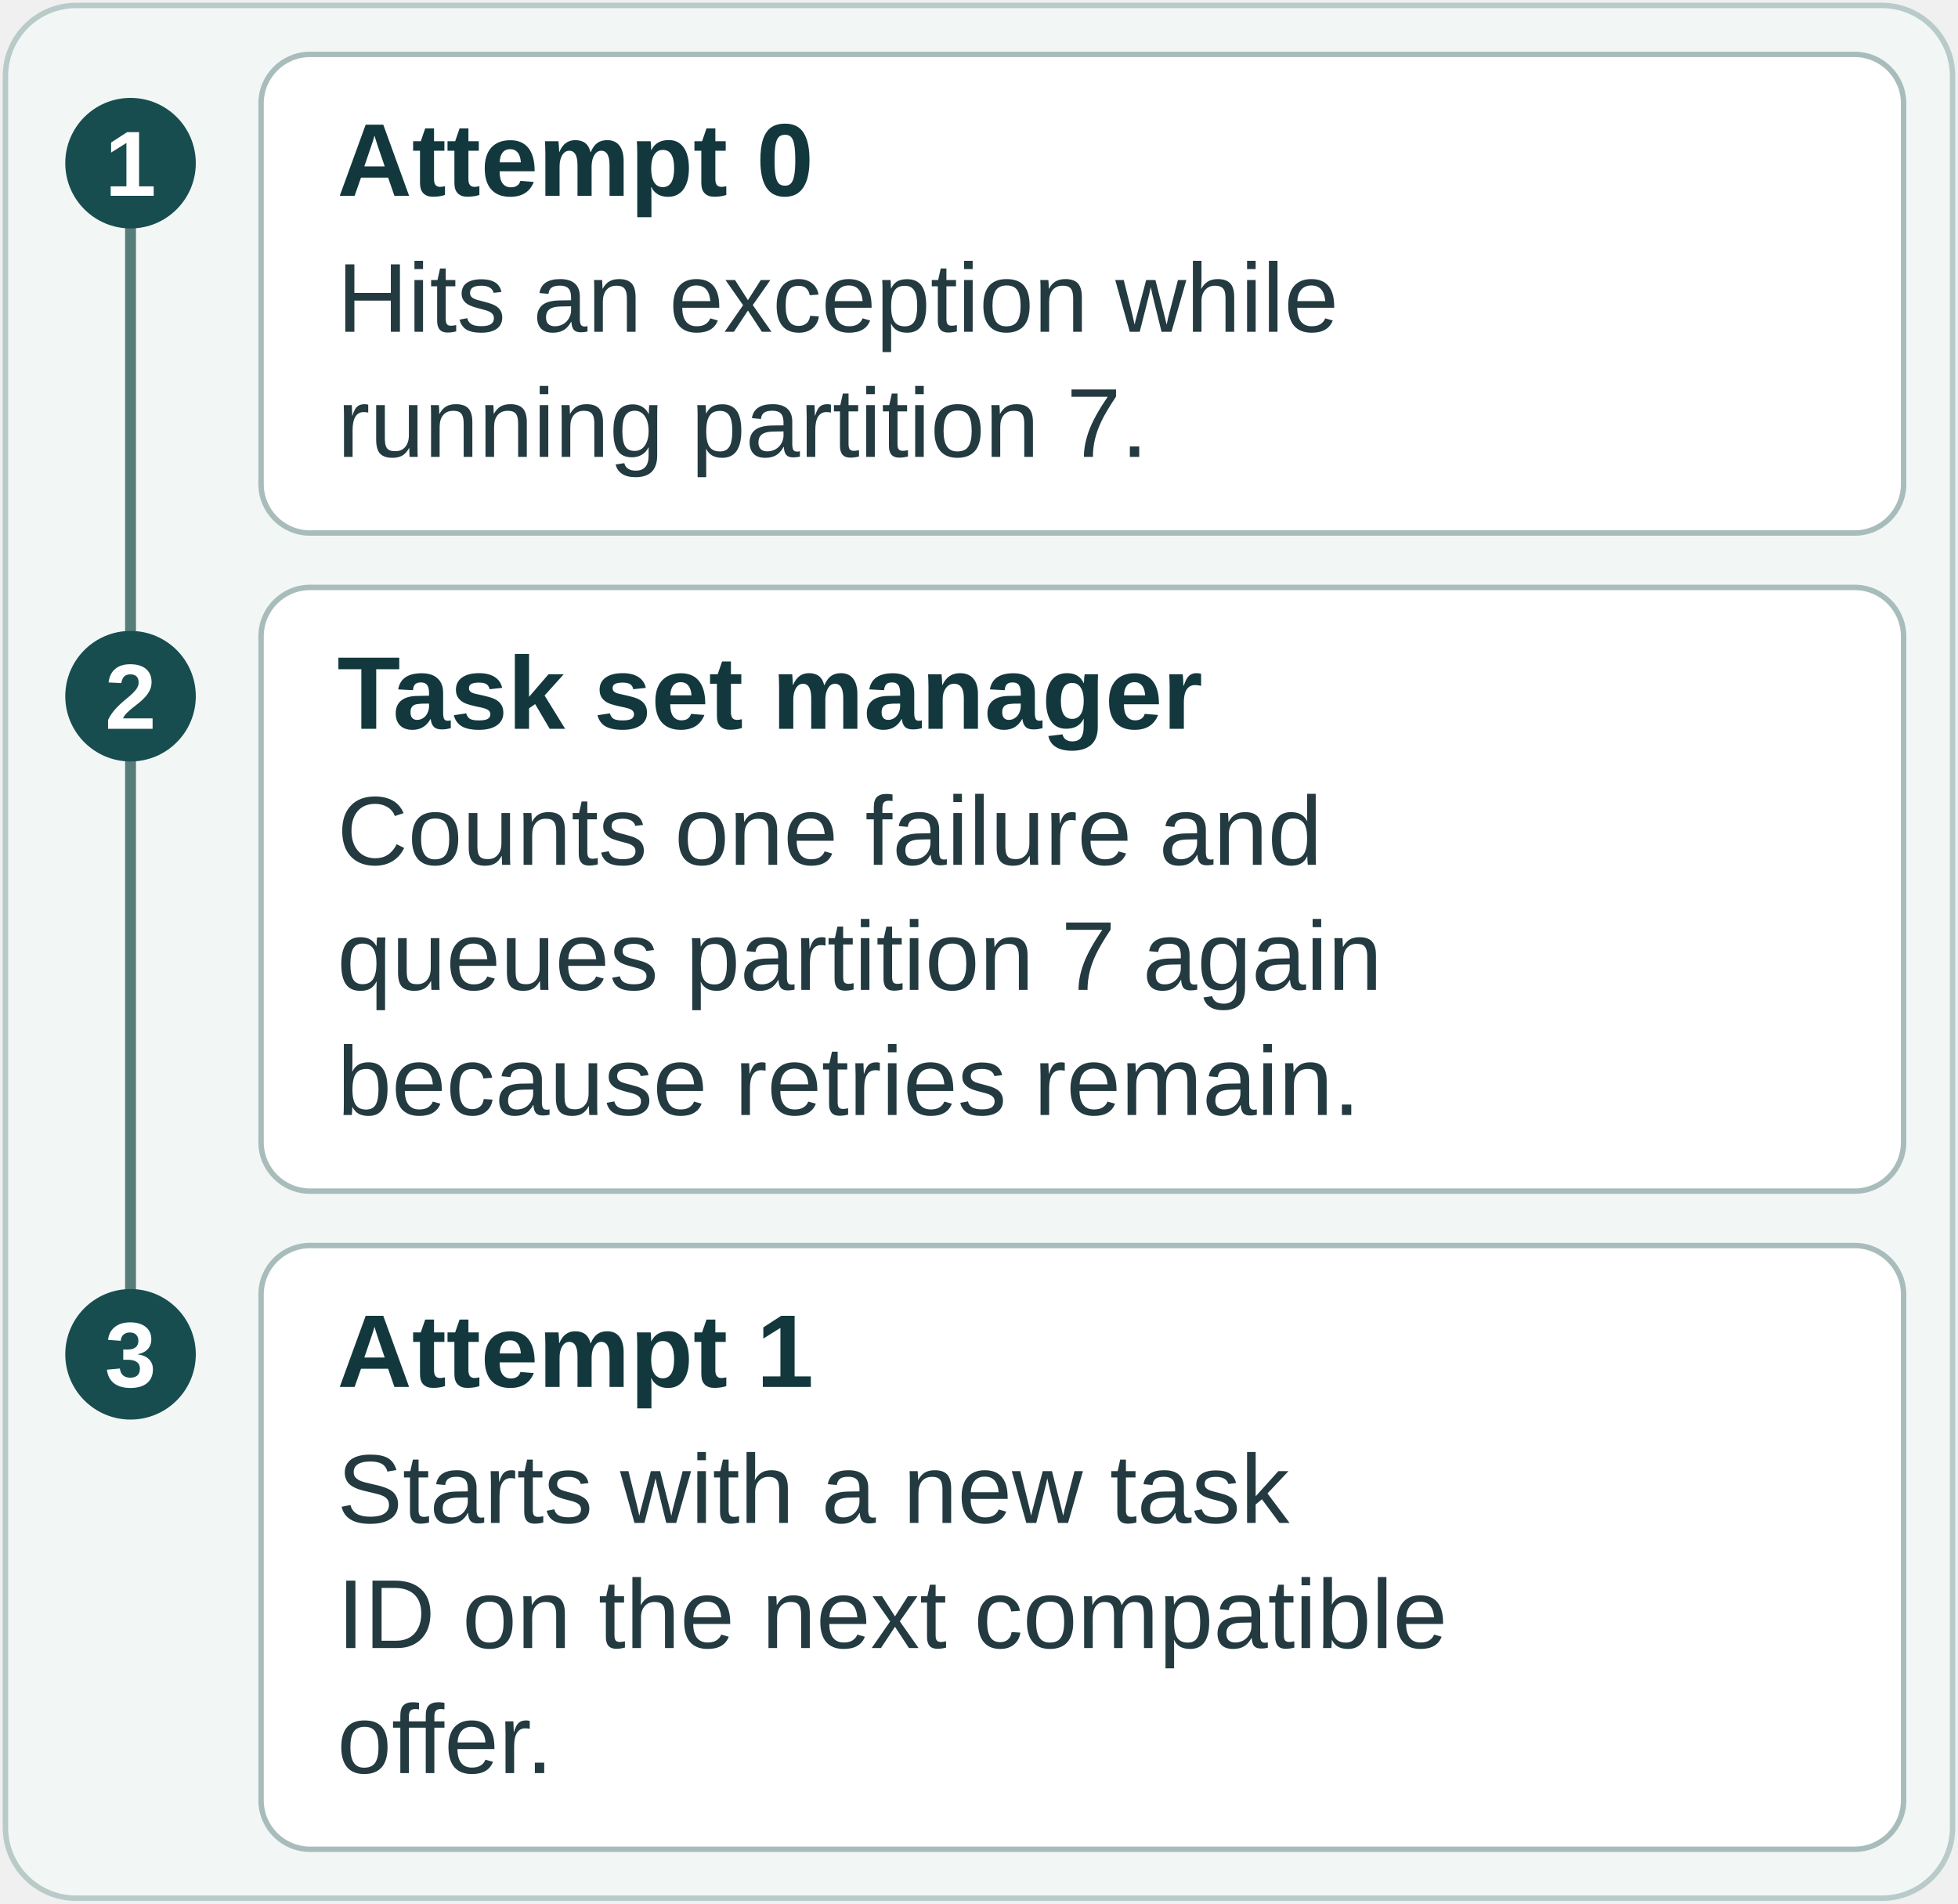
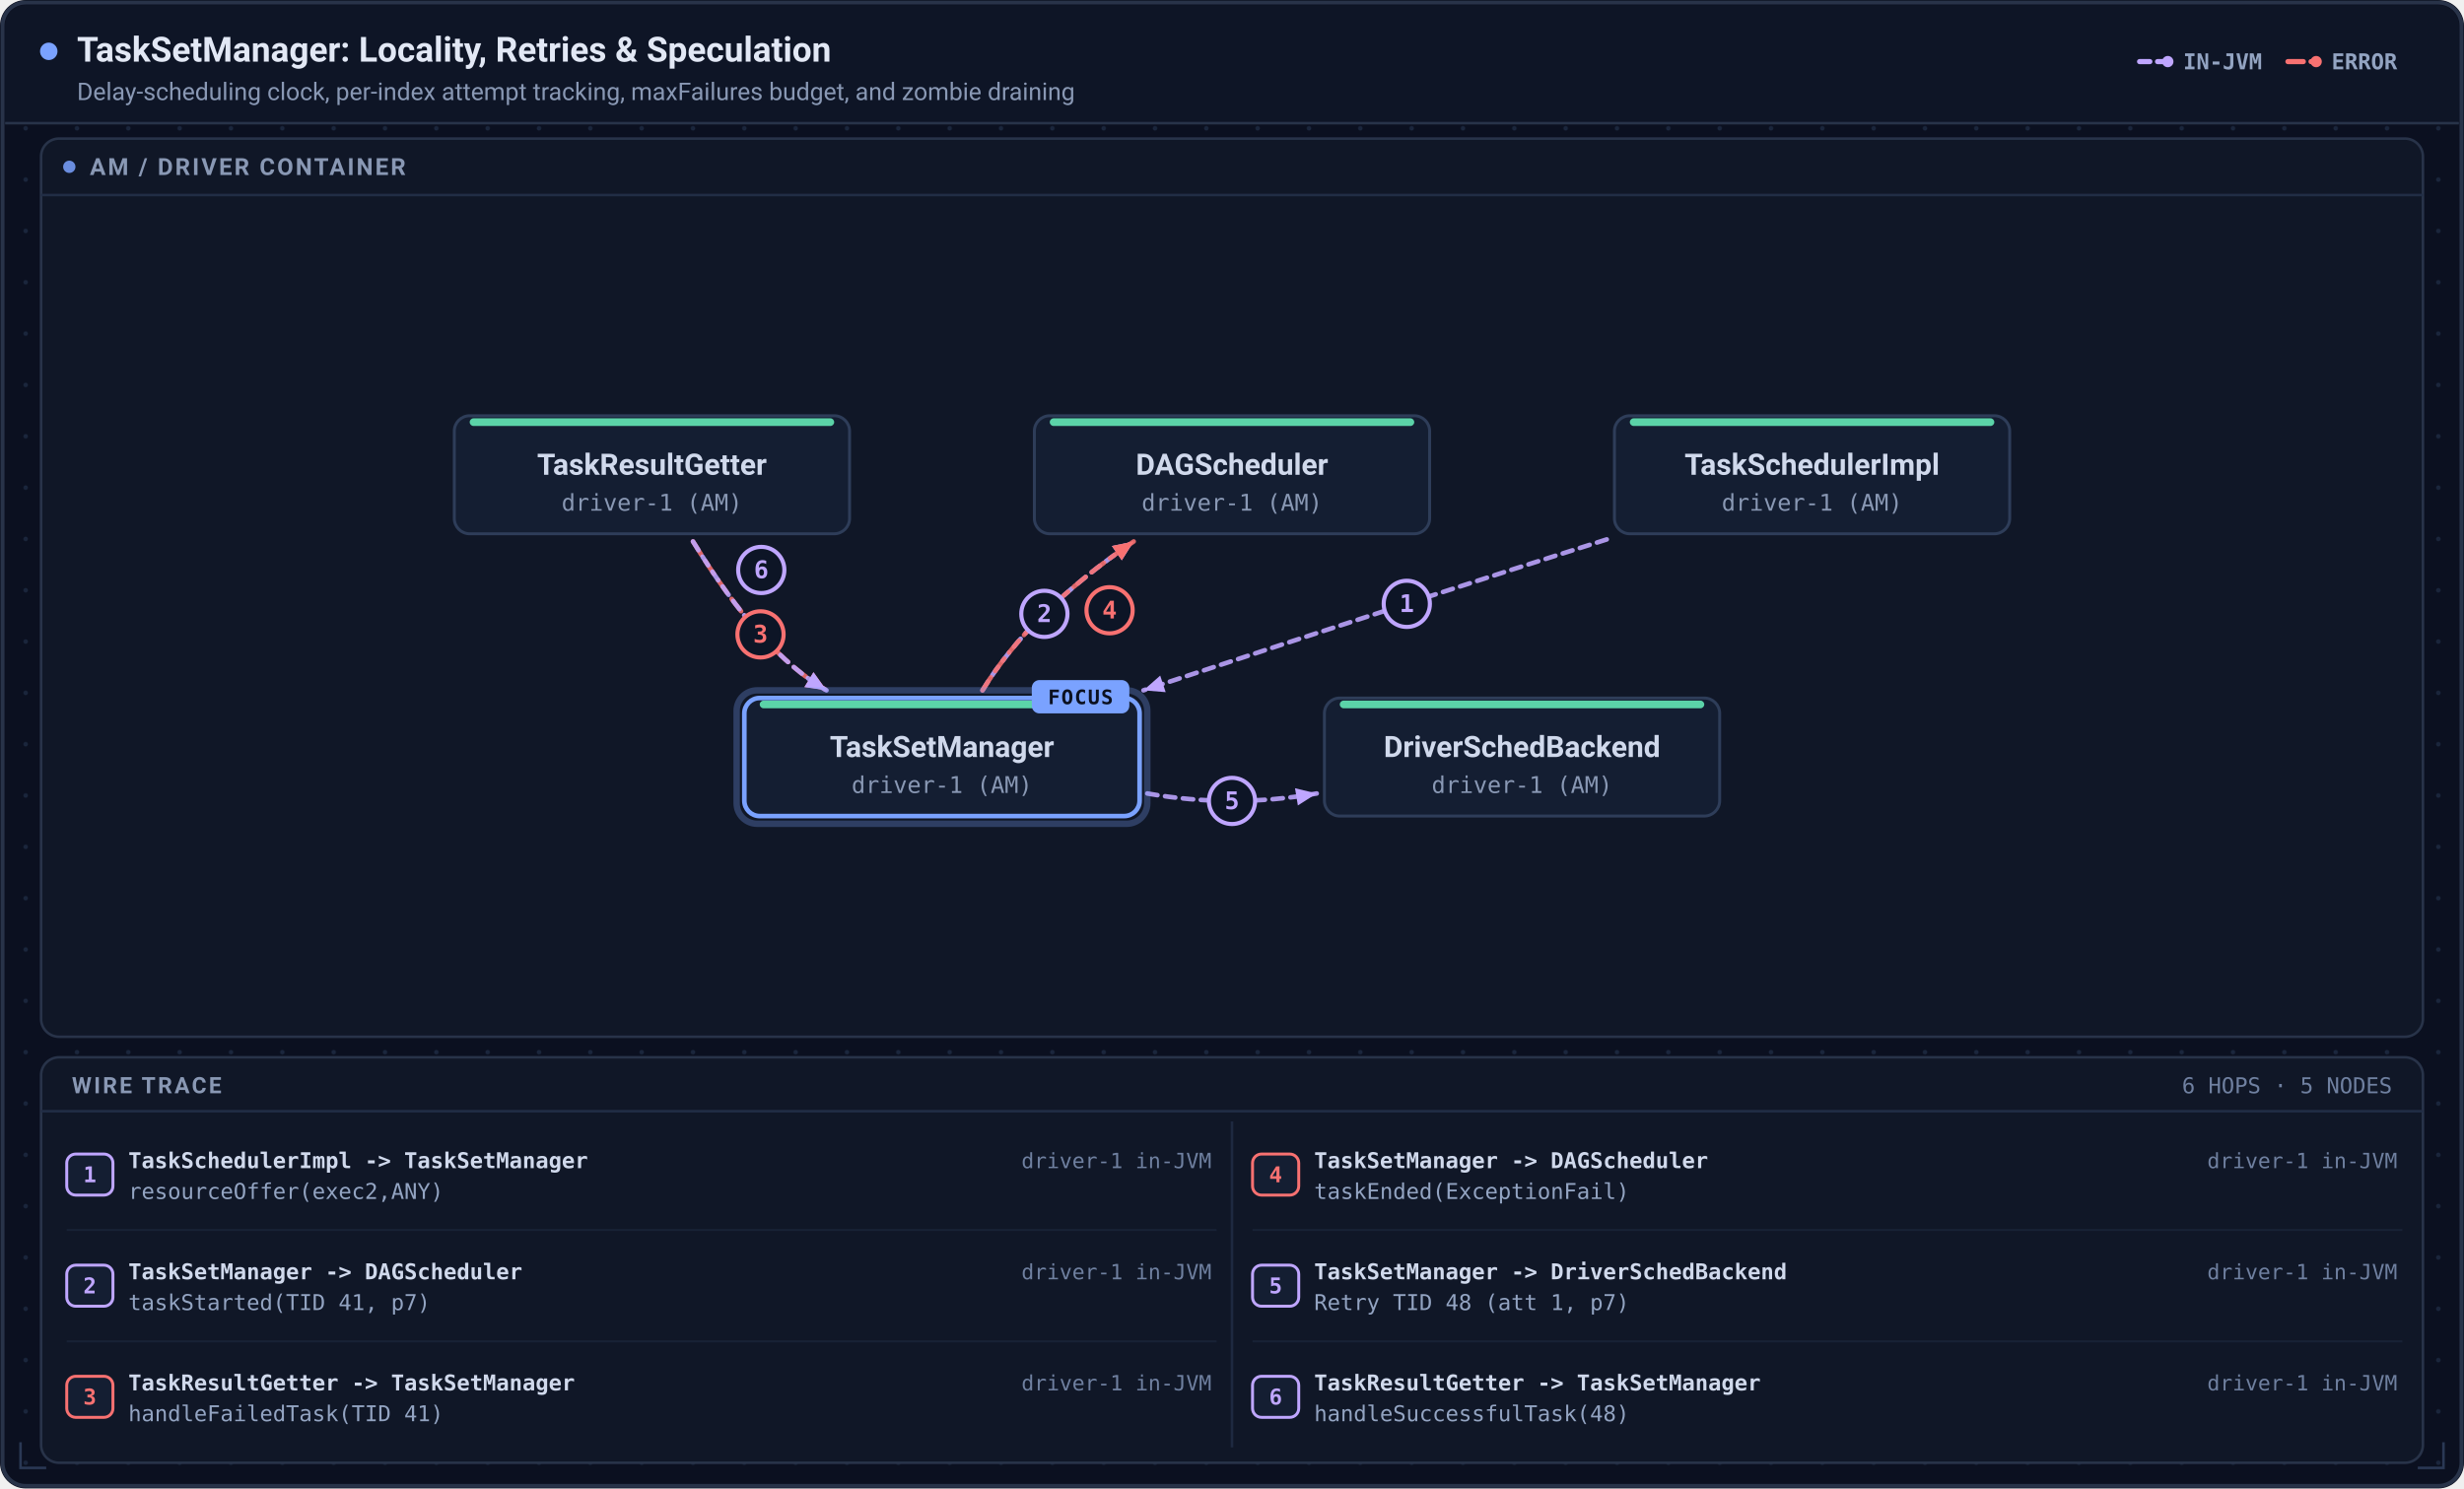
- <svg xmlns="http://www.w3.org/2000/svg" width="360" height="350" viewBox="0 0 360 350" role="img" aria-labelledby="flow-title" aria-describedby="flow-desc">
+ <svg xmlns="http://www.w3.org/2000/svg" width="960" height="580" viewBox="0 0 960 580" role="img" aria-labelledby="topo-title" aria-describedby="topo-desc">
+   <defs>
+     <pattern id="bp-grid" width="20" height="20" patternUnits="userSpaceOnUse">
+       <circle cx="10" cy="10" r="0.9" fill="#1a253b" />
+     </pattern>
+   </defs>
  <style>
- @keyframes handoff {
-   0%, 18% { transform: translateY(0); }
-   40%, 58% { transform: translateY(98px); }
-   82%, 100% { transform: translateY(219px); }
+ .f-sans { font-family: system-ui, -apple-system, 'Segoe UI', Roboto, Helvetica, Arial, sans-serif; }
+ .f-mono { font-family: ui-monospace, 'Cascadia Code', 'SFMono-Regular', Menlo, Consolas, monospace; }
+ @keyframes packet-travel {
+   0% { transform: translate(626px, 210.2px); color: #bfa6ff; opacity: 0; }
+   0.67% { transform: translate(626px, 210.2px); color: #bfa6ff; opacity: 1; }
+   5.17% { transform: translate(577.3px, 225.8px); color: #bfa6ff; opacity: 1; }
+   9.67% { transform: translate(515.9px, 245.8px); color: #bfa6ff; opacity: 1; }
+   14.17% { transform: translate(445.5px, 269px); color: #bfa6ff; opacity: 1; }
+   15.33% { transform: translate(445.5px, 269px); color: #bfa6ff; opacity: 0; }
+   16.00% { transform: translate(382.8px, 269px); color: #bfa6ff; opacity: 0; }
+   17.33% { transform: translate(382.8px, 269px); color: #bfa6ff; opacity: 1; }
+   21.83% { transform: translate(397.5px, 249.1px); color: #bfa6ff; opacity: 1; }
+   26.33% { transform: translate(417.5px, 229.4px); color: #bfa6ff; opacity: 1; }
+   30.83% { transform: translate(441.7px, 211px); color: #bfa6ff; opacity: 1; }
+   32.00% { transform: translate(441.7px, 211px); color: #bfa6ff; opacity: 0; }
+   32.67% { transform: translate(270px, 211px); color: #f87171; opacity: 0; }
+   34.00% { transform: translate(270px, 211px); color: #f87171; opacity: 1; }
+   38.50% { transform: translate(287.4px, 236.5px); color: #f87171; opacity: 1; }
+   43.00% { transform: translate(305.1px, 256.2px); color: #f87171; opacity: 1; }
+   47.50% { transform: translate(322px, 269px); color: #f87171; opacity: 1; }
+   48.67% { transform: translate(322px, 269px); color: #f87171; opacity: 0; }
+   49.33% { transform: translate(382.8px, 269px); color: #f87171; opacity: 0; }
+   50.67% { transform: translate(382.8px, 269px); color: #f87171; opacity: 1; }
+   55.17% { transform: translate(397.5px, 249.1px); color: #f87171; opacity: 1; }
+   59.67% { transform: translate(417.5px, 229.4px); color: #f87171; opacity: 1; }
+   64.17% { transform: translate(441.7px, 211px); color: #f87171; opacity: 1; }
+   65.33% { transform: translate(441.7px, 211px); color: #f87171; opacity: 0; }
+   66.00% { transform: translate(447px, 309.2px); color: #bfa6ff; opacity: 0; }
+   67.33% { transform: translate(447px, 309.2px); color: #bfa6ff; opacity: 1; }
+   71.83% { transform: translate(468.8px, 311.7px); color: #bfa6ff; opacity: 1; }
+   76.33% { transform: translate(491.2px, 311.7px); color: #bfa6ff; opacity: 1; }
+   80.83% { transform: translate(513px, 309.2px); color: #bfa6ff; opacity: 1; }
+   82.00% { transform: translate(513px, 309.2px); color: #bfa6ff; opacity: 0; }
+   82.67% { transform: translate(270px, 211px); color: #bfa6ff; opacity: 0; }
+   84.00% { transform: translate(270px, 211px); color: #bfa6ff; opacity: 1; }
+   88.50% { transform: translate(287.4px, 236.5px); color: #bfa6ff; opacity: 1; }
+   93.00% { transform: translate(305.1px, 256.2px); color: #bfa6ff; opacity: 1; }
+   97.50% { transform: translate(322px, 269px); color: #bfa6ff; opacity: 1; }
+   98.67% { transform: translate(322px, 269px); color: #bfa6ff; opacity: 0; }
+   100% { transform: translate(626px, 210.2px); color: #bfa6ff; opacity: 0; }
}
- @media (prefers-reduced-motion: no-preference) {
-   #focus { display: inline; animation: handoff 4.6s ease-in-out 1 both; }
+ #packet-orb {
+   opacity: 0;
+   animation: packet-travel 9s linear infinite;
}
- @media (prefers-reduced-motion: reduce) { #focus { display: none; animation: none; } }
+ @media (prefers-reduced-motion: reduce) {
+   #packet-orb { display: none; animation: none; }
+ }
</style>
-   <rect x="1" y="1" width="358" height="348" rx="13" fill="#f2f7f6" stroke="#b8cbc8" />
-   <path d="M24 30 V249" fill="none" stroke="#577d7b" stroke-width="2" />
-   <g font-family="Arial, Helvetica, sans-serif">
-     <rect x="48" y="10" width="302" height="88" rx="9" fill="#fff" stroke="#a8bdbb" />
-     <circle cx="24" cy="30" r="12" fill="#184d50" />
-     <text x="24" y="36" text-anchor="middle" font-size="17" font-weight="700" fill="#fff">1</text>
-     <text font-size="19" font-weight="700" fill="#12383d">
-       <tspan x="62" y="36">Attempt 0</tspan>
-     </text>
-     <text font-size="18" fill="#223a40">
-       <tspan x="62" y="61">Hits an exception while</tspan>
-       <tspan x="62" y="84">running partition 7.</tspan>
-     </text>
-     <rect x="48" y="108" width="302" height="111" rx="9" fill="#fff" stroke="#a8bdbb" />
-     <circle cx="24" cy="128" r="12" fill="#184d50" />
-     <text x="24" y="134" text-anchor="middle" font-size="17" font-weight="700" fill="#fff">2</text>
-     <text font-size="19" font-weight="700" fill="#12383d">
-       <tspan x="62" y="134">Task set manager</tspan>
-     </text>
-     <text font-size="18" fill="#223a40">
-       <tspan x="62" y="159">Counts one failure and</tspan>
-       <tspan x="62" y="182">queues partition 7 again</tspan>
-       <tspan x="62" y="205">because retries remain.</tspan>
-     </text>
-     <rect x="48" y="229" width="302" height="111" rx="9" fill="#fff" stroke="#a8bdbb" />
-     <circle cx="24" cy="249" r="12" fill="#184d50" />
-     <text x="24" y="255" text-anchor="middle" font-size="17" font-weight="700" fill="#fff">3</text>
-     <text font-size="19" font-weight="700" fill="#12383d">
-       <tspan x="62" y="255">Attempt 1</tspan>
-     </text>
-     <text font-size="18" fill="#223a40">
-       <tspan x="62" y="280">Starts with a new task</tspan>
-       <tspan x="62" y="303">ID on the next compatible</tspan>
-       <tspan x="62" y="326">offer.</tspan>
-     </text>
-   </g>
-   <g id="focus" display="none" aria-hidden="true">
-     <circle cx="24" cy="30" r="16" fill="none" stroke="#17484d" stroke-width="2" />
-     <path d="M40 25 l6 5 -6 5 z" fill="#17484d" />
+   <rect x="0" y="0" width="960" height="580" rx="10" fill="#0b1020" />
+   <rect x="1" y="1" width="958" height="578" rx="9" fill="url(#bp-grid)" />
+   <rect x="1" y="1" width="958" height="578" rx="9" fill="none" stroke="#283349" stroke-width="1.5" />
+   <g stroke="#344666" stroke-width="1" fill="none" opacity="0.75">
+     <path d="M 8 18 V 8 H 18" />
+     <path d="M 942 8 H 952 V 18" />
+     <path d="M 8 562 V 572 H 18" />
+     <path d="M 942 572 H 952 V 562" />
+   </g>
+   <g class="header-band">
+     <path d="M 10 2 H 950 A 8 8 0 0 1 958 10 V 48 H 2 V 10 A 8 8 0 0 1 10 2 Z" fill="#0e1526" />
+     <line x1="2" y1="48" x2="958" y2="48" stroke="#283349" stroke-width="1" />
+     <circle cx="19" cy="20" r="3.4" fill="#7aa2ff" />
+     <text class="f-sans" x="30" y="24" fill="#e2e8f5" font-size="13.5" font-weight="700">TaskSetManager: Locality, Retries &amp; Speculation</text>
+     <text class="f-sans" x="30" y="39" fill="#8998b4" font-size="9.5">Delay-scheduling clock, per-index attempt tracking, maxFailures budget, and zombie draining</text>
+     <g class="channel-legend">
+       <line x1="833.6" y1="24" x2="844.6" y2="24" stroke="#bfa6ff" stroke-width="2" stroke-dasharray="4 3" stroke-linecap="round" />
+       <circle cx="844.6" cy="24" r="2.2" fill="#bfa6ff" />
+       <text class="f-mono" x="850.6" y="27" fill="#93a4c2" font-size="8.5" font-weight="600">IN-JVM</text>
+       <line x1="891.4" y1="24" x2="902.4" y2="24" stroke="#f87171" stroke-width="2" stroke-dasharray="6 3" stroke-linecap="round" />
+       <circle cx="902.4" cy="24" r="2.2" fill="#f87171" />
+       <text class="f-mono" x="908.4" y="27" fill="#93a4c2" font-size="8.5" font-weight="600">ERROR</text>
+     </g>
+   </g>
+   <g class="topology-stage">
+     <g class="host-zone" data-zone="driver-jvm">
+       <rect x="16" y="54" width="928" height="350" rx="7" fill="#101727" stroke="#283349" stroke-width="1" />
+       <line x1="16" y1="76" x2="944" y2="76" stroke="#212d45" stroke-width="1" />
+       <circle cx="27" cy="65" r="2.4" fill="#7aa2ff" fill-opacity="0.85" />
+       <text class="f-sans" x="35" y="68.2" fill="#8998b4" font-size="9.2" font-weight="700" letter-spacing="0.09em">AM / DRIVER CONTAINER</text>
+     </g>
+     <g class="topo-edge" data-from="task-scheduler" data-to="task-set-manager">
+       <path d="M 626 210.2 Q 560.4 230.9 445.5 269" fill="none" stroke="#bfa6ff" stroke-width="1.8" stroke-opacity="0.88" stroke-dasharray="4 3" stroke-linecap="round" />
+       <polygon points="-8,-3.4 0,0 -8,3.4" fill="#bfa6ff" transform="translate(445.5, 269) rotate(161.7)" />
+     </g>
+     <g class="topo-edge" data-from="task-set-manager" data-to="dag-scheduler">
+       <path d="M 382.8 269 Q 401.5 238.3 441.7 211" fill="none" stroke="#bfa6ff" stroke-width="1.8" stroke-opacity="0.88" stroke-dasharray="4 3" stroke-linecap="round" />
+       <polygon points="-8,-3.4 0,0 -8,3.4" fill="#bfa6ff" transform="translate(441.7, 211) rotate(-34.7)" />
+     </g>
+     <g class="topo-edge" data-from="task-result-getter" data-to="task-set-manager">
+       <path d="M 270 211 Q 296.5 254.3 322 269" fill="none" stroke="#f87171" stroke-width="1.8" stroke-opacity="0.88" stroke-dasharray="6 3" stroke-linecap="round" />
+       <polygon points="-8,-3.4 0,0 -8,3.4" fill="#f87171" transform="translate(322, 269) rotate(31.4)" />
+     </g>
+     <g class="topo-edge" data-from="task-set-manager" data-to="dag-scheduler">
+       <path d="M 382.8 269 Q 401.5 238.3 441.7 211" fill="none" stroke="#f87171" stroke-width="1.8" stroke-opacity="0.88" stroke-dasharray="6 3" stroke-linecap="round" />
+       <polygon points="-8,-3.4 0,0 -8,3.4" fill="#f87171" transform="translate(441.7, 211) rotate(-34.7)" />
+     </g>
+     <g class="topo-edge" data-from="task-set-manager" data-to="driver-scheduler-backend">
+       <path d="M 447 309.2 Q 480 315 513 309.2" fill="none" stroke="#bfa6ff" stroke-width="1.8" stroke-opacity="0.88" stroke-dasharray="4 3" stroke-linecap="round" />
+       <polygon points="-8,-3.4 0,0 -8,3.4" fill="#bfa6ff" transform="translate(513, 309.2) rotate(-9.4)" />
+     </g>
+     <g class="topo-edge" data-from="task-result-getter" data-to="task-set-manager">
+       <path d="M 270 211 Q 296.5 254.3 322 269" fill="none" stroke="#bfa6ff" stroke-width="1.8" stroke-opacity="0.88" stroke-dasharray="4 3" stroke-linecap="round" />
+       <polygon points="-8,-3.4 0,0 -8,3.4" fill="#bfa6ff" transform="translate(322, 269) rotate(31.4)" />
+     </g>
+     <g class="topo-node" data-id="task-result-getter">
+       <rect x="177" y="162" width="154" height="46" rx="6" fill="#141e32" stroke="#2e3d59" stroke-width="1.15" />
+       <rect x="183" y="163" width="142" height="3" rx="1.5" fill="#5bd3a8" />
+       <text class="f-sans" x="254" y="185" text-anchor="middle" fill="#d0d9ec" font-size="11.5" font-weight="700">TaskResultGetter</text>
+       <text class="f-mono" x="254" y="199" text-anchor="middle" fill="#8998b4" font-size="9">driver-1 (AM)</text>
+     </g>
+     <g class="topo-node" data-id="dag-scheduler">
+       <rect x="403" y="162" width="154" height="46" rx="6" fill="#141e32" stroke="#2e3d59" stroke-width="1.15" />
+       <rect x="409" y="163" width="142" height="3" rx="1.5" fill="#5bd3a8" />
+       <text class="f-sans" x="480" y="185" text-anchor="middle" fill="#d0d9ec" font-size="11.5" font-weight="700">DAGScheduler</text>
+       <text class="f-mono" x="480" y="199" text-anchor="middle" fill="#8998b4" font-size="9">driver-1 (AM)</text>
+     </g>
+     <g class="topo-node" data-id="task-scheduler">
+       <rect x="629" y="162" width="154" height="46" rx="6" fill="#141e32" stroke="#2e3d59" stroke-width="1.15" />
+       <rect x="635" y="163" width="142" height="3" rx="1.5" fill="#5bd3a8" />
+       <text class="f-sans" x="706" y="185" text-anchor="middle" fill="#d0d9ec" font-size="11.5" font-weight="700">TaskSchedulerImpl</text>
+       <text class="f-mono" x="706" y="199" text-anchor="middle" fill="#8998b4" font-size="9">driver-1 (AM)</text>
+     </g>
+     <g class="topo-node" data-id="task-set-manager">
+       <rect x="287" y="269" width="160" height="52" rx="8" fill="none" stroke="#7aa2ff" stroke-opacity="0.28" stroke-width="2.5" />
+       <rect x="290" y="272" width="154" height="46" rx="6" fill="#141e32" stroke="#7aa2ff" stroke-width="1.8" />
+       <rect x="296" y="273" width="142" height="3" rx="1.5" fill="#5bd3a8" />
+       <text class="f-sans" x="367" y="295" text-anchor="middle" fill="#d0d9ec" font-size="11.5" font-weight="700">TaskSetManager</text>
+       <text class="f-mono" x="367" y="309" text-anchor="middle" fill="#8998b4" font-size="9">driver-1 (AM)</text>
+       <g transform="translate(402, 265)">
+         <rect x="0" y="0" width="38" height="13" rx="3" fill="#7aa2ff" />
+         <text class="f-mono" x="19" y="9.4" text-anchor="middle" fill="#0b1020" font-size="7.8" font-weight="700" letter-spacing="0.06em">FOCUS</text>
+       </g>
+     </g>
+     <g class="topo-node" data-id="driver-scheduler-backend">
+       <rect x="516" y="272" width="154" height="46" rx="6" fill="#141e32" stroke="#2e3d59" stroke-width="1.15" />
+       <rect x="522" y="273" width="142" height="3" rx="1.5" fill="#5bd3a8" />
+       <text class="f-sans" x="593" y="295" text-anchor="middle" fill="#d0d9ec" font-size="11.5" font-weight="700">DriverSchedBackend</text>
+       <text class="f-mono" x="593" y="309" text-anchor="middle" fill="#8998b4" font-size="9">driver-1 (AM)</text>
+     </g>
+     <g class="hop-badge" data-hop="1">
+       <circle cx="548.1" cy="235.3" r="9" fill="#0d1526" stroke="#bfa6ff" stroke-width="1.6" />
+       <text class="f-mono" x="548.1" y="238.5" text-anchor="middle" fill="#bfa6ff" font-size="9.5" font-weight="700">1</text>
+     </g>
+     <g class="hop-badge" data-hop="2">
+       <circle cx="406.9" cy="239.2" r="9" fill="#0d1526" stroke="#bfa6ff" stroke-width="1.6" />
+       <text class="f-mono" x="406.9" y="242.4" text-anchor="middle" fill="#bfa6ff" font-size="9.5" font-weight="700">2</text>
+     </g>
+     <g class="hop-badge" data-hop="3">
+       <circle cx="296.3" cy="247.2" r="9" fill="#0d1526" stroke="#f87171" stroke-width="1.6" />
+       <text class="f-mono" x="296.3" y="250.4" text-anchor="middle" fill="#f87171" font-size="9.5" font-weight="700">3</text>
+     </g>
+     <g class="hop-badge" data-hop="4">
+       <circle cx="432.3" cy="237.8" r="9" fill="#0d1526" stroke="#f87171" stroke-width="1.6" />
+       <text class="f-mono" x="432.3" y="241" text-anchor="middle" fill="#f87171" font-size="9.5" font-weight="700">4</text>
+     </g>
+     <g class="hop-badge" data-hop="5">
+       <circle cx="480" cy="312.1" r="9" fill="#0d1526" stroke="#bfa6ff" stroke-width="1.6" />
+       <text class="f-mono" x="480" y="315.3" text-anchor="middle" fill="#bfa6ff" font-size="9.5" font-weight="700">5</text>
+     </g>
+     <g class="hop-badge" data-hop="6">
+       <circle cx="296.6" cy="222.1" r="9" fill="#0d1526" stroke="#bfa6ff" stroke-width="1.6" />
+       <text class="f-mono" x="296.6" y="225.3" text-anchor="middle" fill="#bfa6ff" font-size="9.5" font-weight="700">6</text>
+     </g>
+     <g id="packet-orb" aria-hidden="true">
+       <circle cx="0" cy="0" r="11" fill="currentColor" fill-opacity="0.22" />
+       <circle cx="0" cy="0" r="6.2" fill="currentColor" fill-opacity="0.48" />
+       <circle cx="0" cy="0" r="3.4" fill="#ffffff" stroke="currentColor" stroke-width="1.5" />
+     </g>
+   </g>
+   <g class="wire-trace-strip">
+     <rect x="16" y="412" width="928" height="158" rx="7" fill="#101727" stroke="#283349" stroke-width="1" />
+     <line x1="16" y1="433" x2="944" y2="433" stroke="#212d45" stroke-width="1" />
+     <text class="f-sans" x="28" y="426" fill="#8998b4" font-size="8.8" font-weight="700" letter-spacing="0.1em">WIRE TRACE</text>
+     <text class="f-mono" x="932" y="426" text-anchor="end" fill="#6f80a0" font-size="8.5">6 HOPS · 5 NODES</text>
+     <line x1="480" y1="437" x2="480" y2="564" stroke="#1e2940" stroke-width="1" />
+     <g class="trace-row" data-hop="1">
+       <rect x="26" y="449.7" width="18" height="16" rx="3.5" fill="#141e32" stroke="#bfa6ff" stroke-width="1.15" />
+       <text class="f-mono" x="35" y="460.7" text-anchor="middle" fill="#bfa6ff" font-size="8.5" font-weight="700">1</text>
+       <text class="f-mono" x="50" y="455.2" fill="#d0d9ec" font-size="8.5" font-weight="600">TaskSchedulerImpl -&gt; TaskSetManager</text>
+       <text class="f-mono" x="472" y="455.2" text-anchor="end" fill="#6f80a0" font-size="8.2">driver-1 in-JVM</text>
+       <text class="f-mono" x="50" y="467.2" fill="#93a4c2" font-size="8.5">resourceOffer(exec2,ANY)</text>
+     </g>
+     <g class="trace-row" data-hop="2">
+       <line x1="26" y1="479.3" x2="474" y2="479.3" stroke="#182236" stroke-width="0.75" />
+       <rect x="26" y="493" width="18" height="16" rx="3.5" fill="#141e32" stroke="#bfa6ff" stroke-width="1.15" />
+       <text class="f-mono" x="35" y="504" text-anchor="middle" fill="#bfa6ff" font-size="8.5" font-weight="700">2</text>
+       <text class="f-mono" x="50" y="498.5" fill="#d0d9ec" font-size="8.5" font-weight="600">TaskSetManager -&gt; DAGScheduler</text>
+       <text class="f-mono" x="472" y="498.5" text-anchor="end" fill="#6f80a0" font-size="8.2">driver-1 in-JVM</text>
+       <text class="f-mono" x="50" y="510.5" fill="#93a4c2" font-size="8.5">taskStarted(TID 41, p7)</text>
+     </g>
+     <g class="trace-row" data-hop="3">
+       <line x1="26" y1="522.7" x2="474" y2="522.7" stroke="#182236" stroke-width="0.75" />
+       <rect x="26" y="536.3" width="18" height="16" rx="3.5" fill="#141e32" stroke="#f87171" stroke-width="1.15" />
+       <text class="f-mono" x="35" y="547.3" text-anchor="middle" fill="#f87171" font-size="8.5" font-weight="700">3</text>
+       <text class="f-mono" x="50" y="541.8" fill="#d0d9ec" font-size="8.5" font-weight="600">TaskResultGetter -&gt; TaskSetManager</text>
+       <text class="f-mono" x="472" y="541.8" text-anchor="end" fill="#6f80a0" font-size="8.2">driver-1 in-JVM</text>
+       <text class="f-mono" x="50" y="553.8" fill="#93a4c2" font-size="8.5">handleFailedTask(TID 41)</text>
+     </g>
+     <g class="trace-row" data-hop="4">
+       <rect x="488" y="449.7" width="18" height="16" rx="3.5" fill="#141e32" stroke="#f87171" stroke-width="1.15" />
+       <text class="f-mono" x="497" y="460.7" text-anchor="middle" fill="#f87171" font-size="8.5" font-weight="700">4</text>
+       <text class="f-mono" x="512" y="455.2" fill="#d0d9ec" font-size="8.5" font-weight="600">TaskSetManager -&gt; DAGScheduler</text>
+       <text class="f-mono" x="934" y="455.2" text-anchor="end" fill="#6f80a0" font-size="8.2">driver-1 in-JVM</text>
+       <text class="f-mono" x="512" y="467.2" fill="#93a4c2" font-size="8.5">taskEnded(ExceptionFail)</text>
+     </g>
+     <g class="trace-row" data-hop="5">
+       <line x1="488" y1="479.3" x2="936" y2="479.3" stroke="#182236" stroke-width="0.75" />
+       <rect x="488" y="493" width="18" height="16" rx="3.5" fill="#141e32" stroke="#bfa6ff" stroke-width="1.15" />
+       <text class="f-mono" x="497" y="504" text-anchor="middle" fill="#bfa6ff" font-size="8.5" font-weight="700">5</text>
+       <text class="f-mono" x="512" y="498.5" fill="#d0d9ec" font-size="8.5" font-weight="600">TaskSetManager -&gt; DriverSchedBackend</text>
+       <text class="f-mono" x="934" y="498.5" text-anchor="end" fill="#6f80a0" font-size="8.2">driver-1 in-JVM</text>
+       <text class="f-mono" x="512" y="510.5" fill="#93a4c2" font-size="8.5">Retry TID 48 (att 1, p7)</text>
+     </g>
+     <g class="trace-row" data-hop="6">
+       <line x1="488" y1="522.7" x2="936" y2="522.7" stroke="#182236" stroke-width="0.75" />
+       <rect x="488" y="536.3" width="18" height="16" rx="3.5" fill="#141e32" stroke="#bfa6ff" stroke-width="1.15" />
+       <text class="f-mono" x="497" y="547.3" text-anchor="middle" fill="#bfa6ff" font-size="8.5" font-weight="700">6</text>
+       <text class="f-mono" x="512" y="541.8" fill="#d0d9ec" font-size="8.5" font-weight="600">TaskResultGetter -&gt; TaskSetManager</text>
+       <text class="f-mono" x="934" y="541.8" text-anchor="end" fill="#6f80a0" font-size="8.2">driver-1 in-JVM</text>
+       <text class="f-mono" x="512" y="553.8" fill="#93a4c2" font-size="8.5">handleSuccessfulTask(48)</text>
+     </g>
  </g>
</svg>
